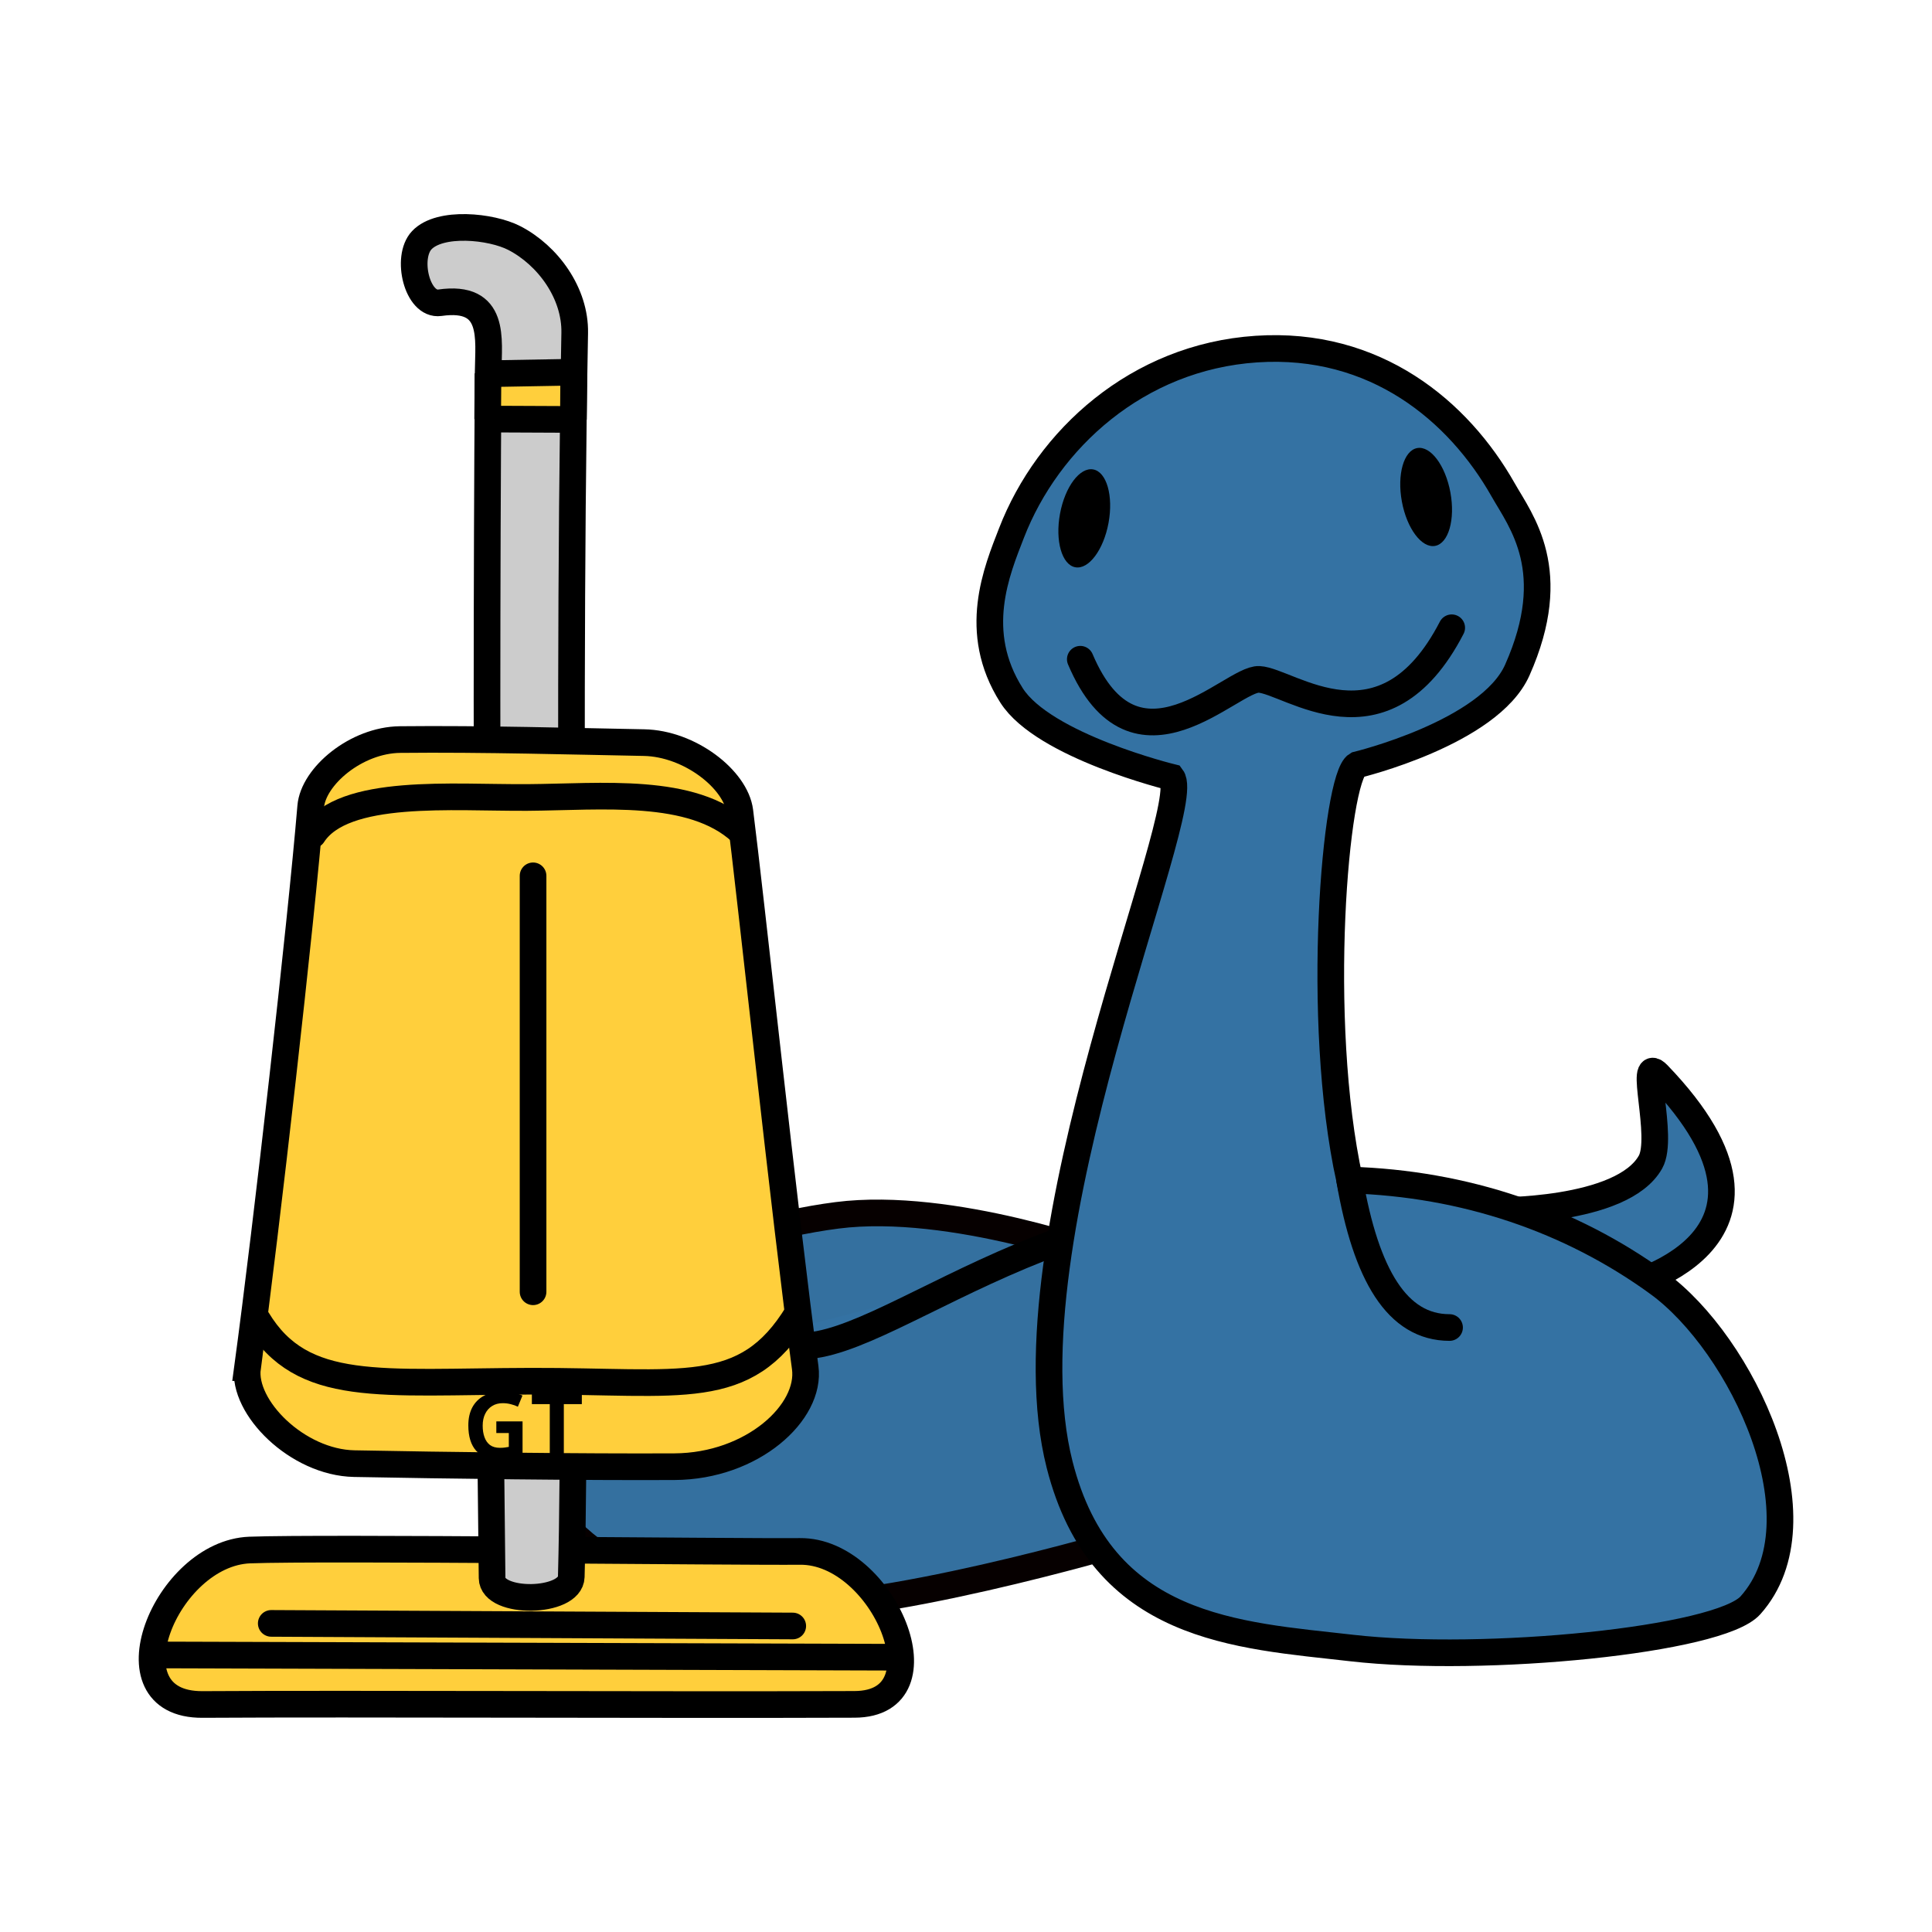
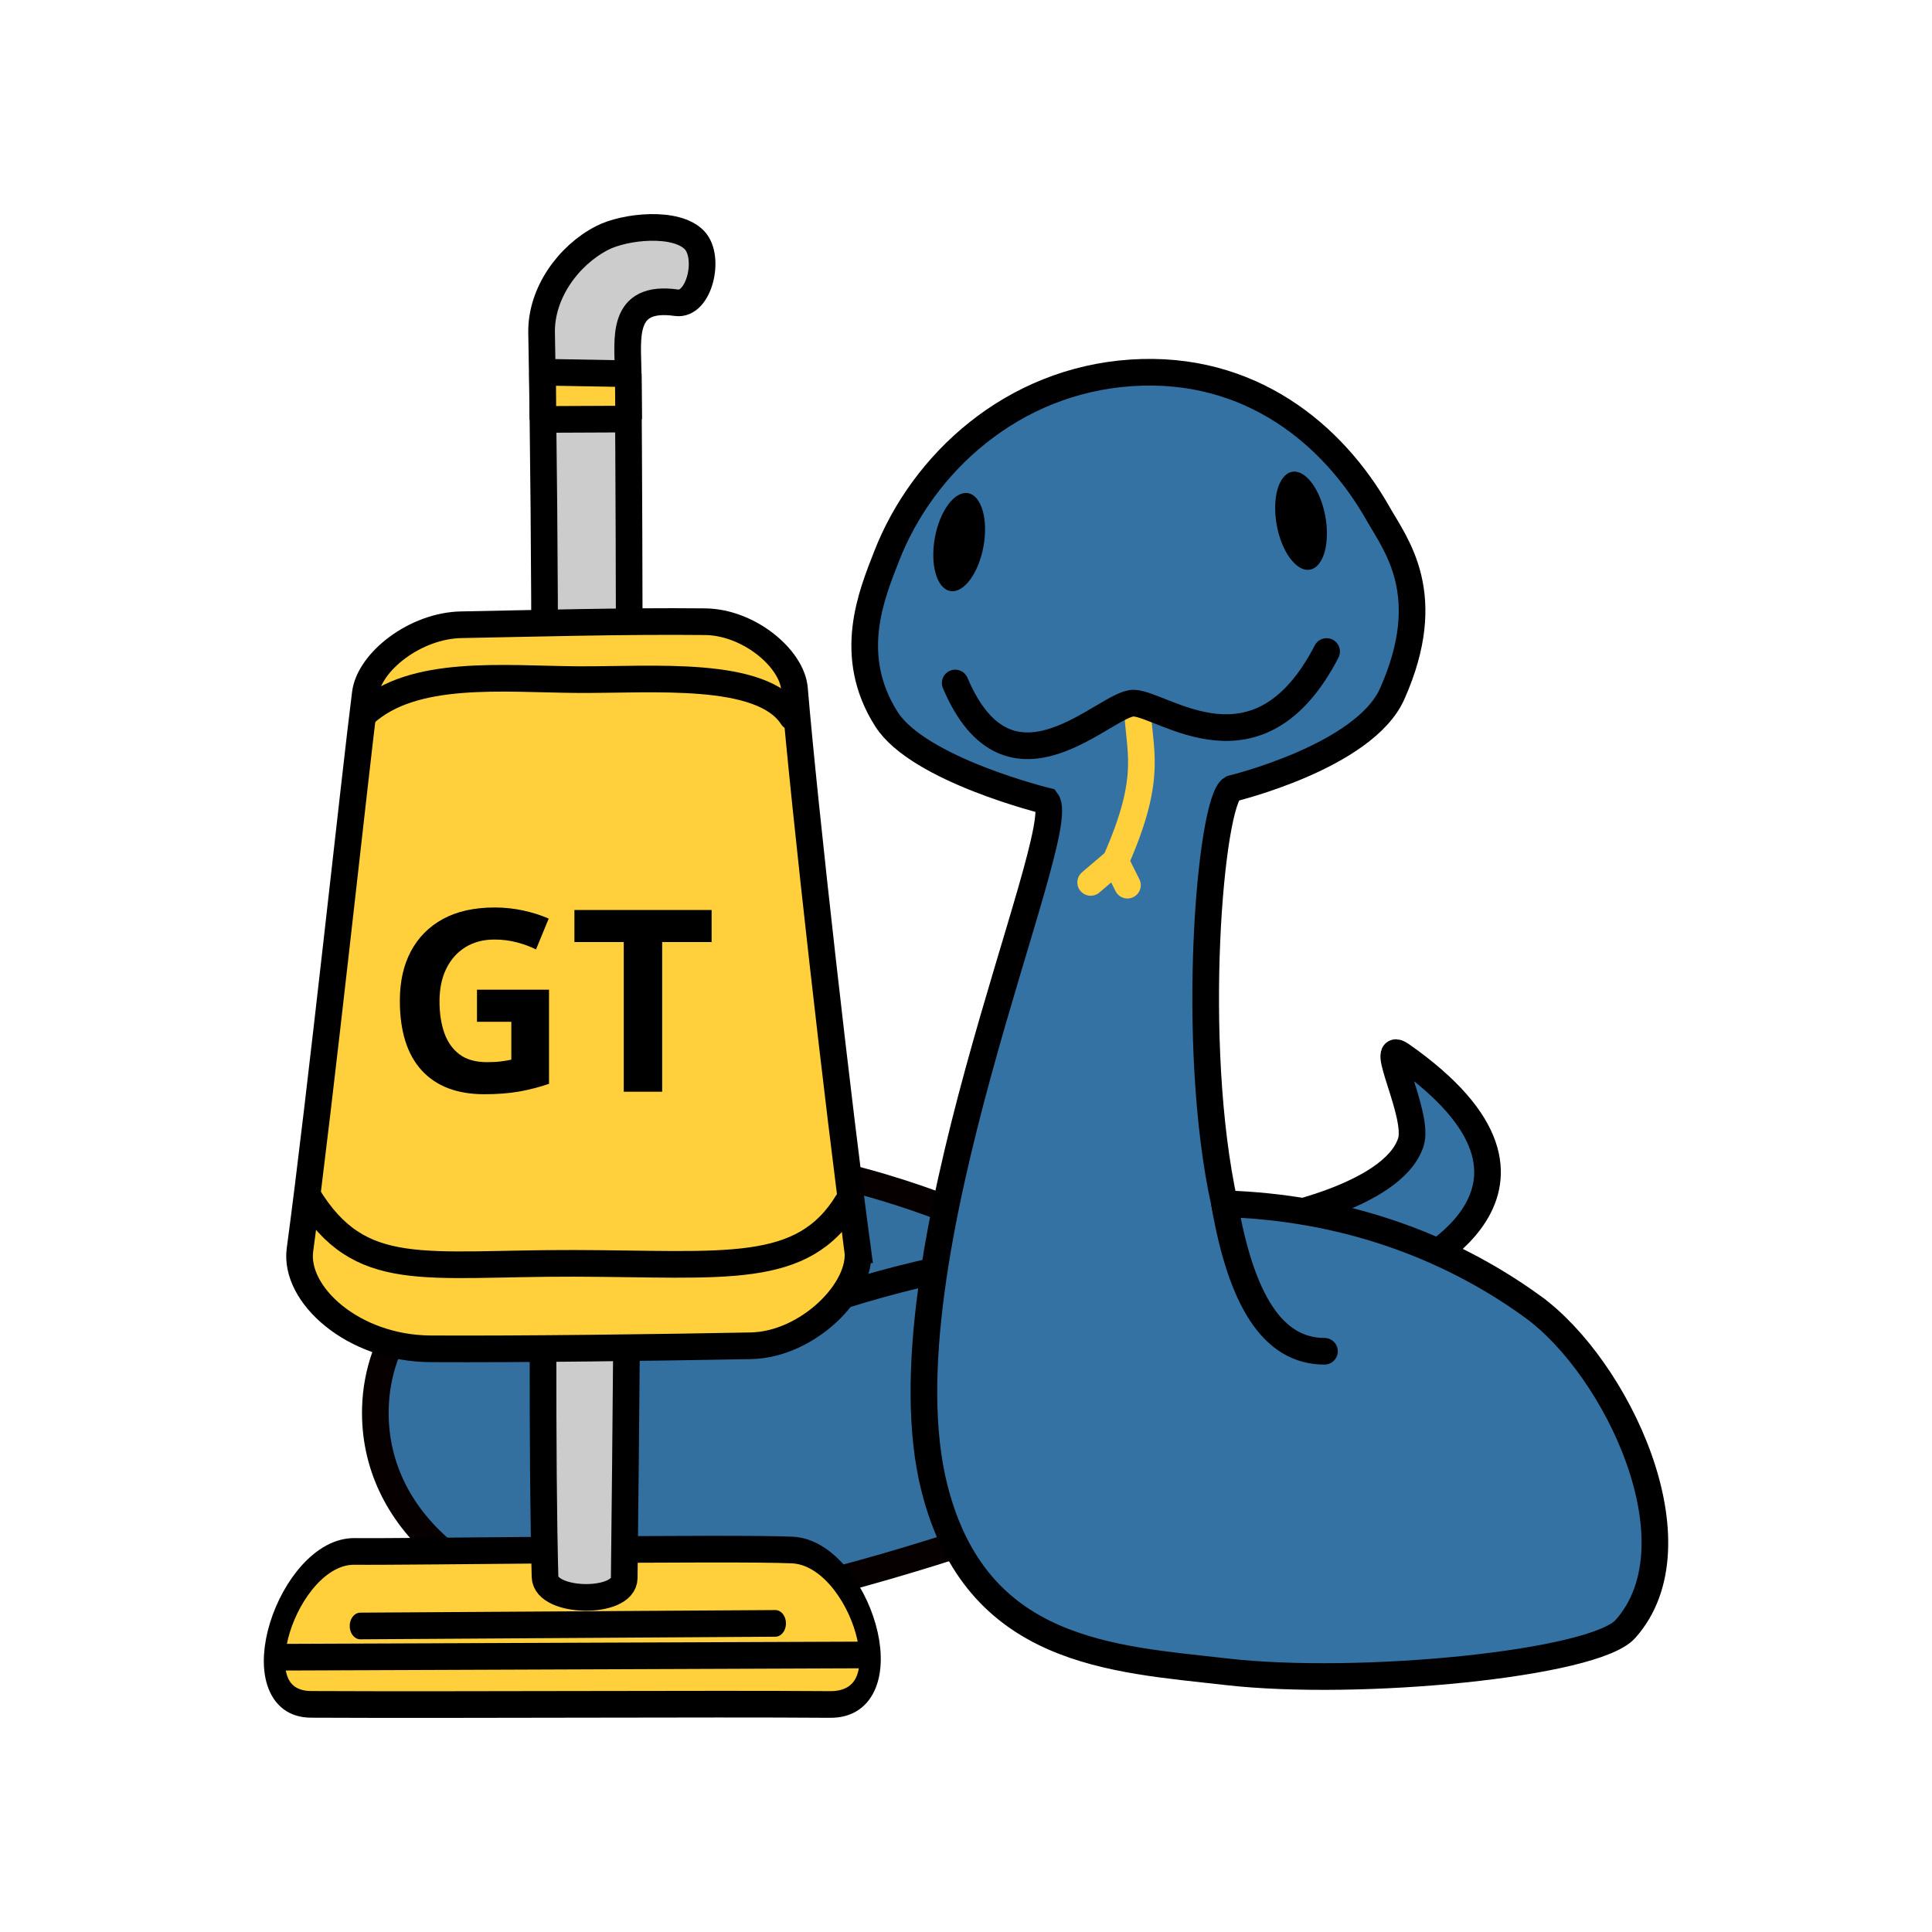
<svg xmlns="http://www.w3.org/2000/svg" width="290mm" height="290mm" viewBox="0 0 290 290" version="1.1" id="svg8">
  <defs id="defs2" />
  <g id="layer1" transform="translate(0,-7)">
-     <g id="g971" transform="translate(5.749099,-8.222748)">
-       <g transform="matrix(-1,0,0,1,315.5344,-6.875577)" id="g884">
-         <path style="fill:#34709f;fill-opacity:1;stroke:#060000;stroke-width:4;stroke-linecap:butt;stroke-linejoin:miter;stroke-miterlimit:4;stroke-dasharray:none;stroke-opacity:1" d="m 152.344,253.435 c 0,0 37.967,11.27 55.058,9.889 19.938,-1.611 35.219,-12.336 34.745,-26.994 -0.605,-18.72 -27.927,-29.419 -46.505,-31.805 -17.227,-2.213 -40.625,6.414 -40.625,6.414 z" id="path841" />
-         <path style="fill:#3472a3;fill-opacity:1;stroke:#000000;stroke-width:4;stroke-linecap:round;stroke-linejoin:miter;stroke-miterlimit:4;stroke-dasharray:none;stroke-opacity:1" d="m 205.798,222.432 c -10.424,9.087 -37.027,-21.303 -76.8,-19.749" id="path872" />
-         <path style="fill:#3472a3;fill-opacity:1;stroke:#000000;stroke-width:4;stroke-linecap:butt;stroke-linejoin:miter;stroke-miterlimit:4;stroke-dasharray:none;stroke-opacity:1" d="m 78.258,215.421 c 0,0 -30.28,-6.623 -5.831,-32.041 3.047,-3.168 -0.991,9.386 1.107,13.139 4.263,7.626 23.553,7.307 23.553,7.307 z" id="path839" />
-         <path id="path874" d="m 72.43,214.681 c -12.607,9.142 -25.273,35.63 -13.898,48.376 4.675,5.238 39.931,8.699 59.868,6.414 17.141,-1.964 37.534,-2.717 43.832,-27.529 8.573,-33.773 -20.458,-98.357 -16.838,-103.166 0,0 19.222,-4.696 24.054,-12.294 6.085,-9.569 2.198,-18.727 0,-24.396 -5.435,-14.02 -18.859,-26.397 -36.75,-27.588 -17.89,-1.191 -30.353,9.323 -37.026,21.105 -2.681,4.734 -8.764,12.184 -2.138,27.078 4.199,9.438 24.064,14.224 24.064,14.224 3.234,1.851 6.388,38.257 1.103,62.32 -17.29,0.519 -33.156,5.946 -46.271,15.455 z" style="fill:#3472a3;fill-opacity:1;stroke:#000000;stroke-width:4;stroke-linecap:butt;stroke-linejoin:miter;stroke-miterlimit:4;stroke-dasharray:none;stroke-opacity:1" />
-         <path style="fill:none;stroke:#000000;stroke-width:4;stroke-linecap:round;stroke-linejoin:miter;stroke-miterlimit:4;stroke-dasharray:none;stroke-opacity:1" d="m 103.376,116.327 c 10.201,19.712 24.368,7.974 28.915,7.749 4.138,-0.205 18.612,16.362 26.836,-3.024" id="path843" />
-         <ellipse ry="7.464" rx="3.706" cy="127.318" cx="137.83" id="ellipse847" style="opacity:1;fill:#000000;fill-opacity:1;fill-rule:nonzero;stroke:none;stroke-width:0.803;stroke-linecap:round;stroke-linejoin:round;stroke-miterlimit:4;stroke-dasharray:none;stroke-opacity:1" transform="matrix(0.9829937,-0.1836392,0.1810071,0.9834818,0,0)" />
-         <ellipse transform="matrix(-0.9829937,-0.1836392,-0.1810071,0.9834818,0,0)" style="opacity:1;fill:#000000;fill-opacity:1;fill-rule:nonzero;stroke:none;stroke-width:0.803;stroke-linecap:round;stroke-linejoin:round;stroke-miterlimit:4;stroke-dasharray:none;stroke-opacity:1" id="ellipse853" cx="-122.948" cy="75.364" rx="3.706" ry="7.464" />
-         <path id="path870" d="m 118.701,199.226 c -2.475,14.303 -7.153,22.137 -15.001,22.137" style="fill:#3472a3;fill-opacity:1;stroke:#000000;stroke-width:4;stroke-linecap:round;stroke-linejoin:miter;stroke-miterlimit:4;stroke-dasharray:none;stroke-opacity:1" />
+     <g id="g1022" transform="translate(-18.77701,3.565195)">
+       <path id="path841" d="m 164.929,234.467 c 0,0 -37.967,12.993 -55.058,11.401 -19.938,-1.857 -35.219,-14.221 -34.745,-31.121 0.605,-21.582 27.927,-33.916 46.505,-36.667 17.227,-2.551 40.625,7.395 40.625,7.395 z" style="fill:#34709f;fill-opacity:1;stroke:#060000;stroke-width:4;stroke-linecap:butt;stroke-linejoin:miter;stroke-miterlimit:4;stroke-dasharray:none;stroke-opacity:1" />
+       <path id="path872" d="m 114.583,201.719 c 9.009,10.491 39.704,-15.759 78.841,-8.504" style="fill:#3472a3;fill-opacity:1;stroke:#000000;stroke-width:4;stroke-linecap:round;stroke-linejoin:miter;stroke-miterlimit:4;stroke-dasharray:none;stroke-opacity:1" />
+       <path id="path839" d="m 229.557,194.356 c 0,0 28.434,-12.338 -0.457,-32.564 -3.601,-2.521 2.782,9.019 1.447,13.106 -2.712,8.305 -21.701,11.711 -21.701,11.711 z" style="fill:#3472a3;fill-opacity:1;stroke:#000000;stroke-width:4;stroke-linecap:butt;stroke-linejoin:miter;stroke-miterlimit:4;stroke-dasharray:none;stroke-opacity:1" />
+       <path style="fill:#3472a3;fill-opacity:1;stroke:#000000;stroke-width:4;stroke-linecap:butt;stroke-linejoin:miter;stroke-miterlimit:4;stroke-dasharray:none;stroke-opacity:1" d="m 248.853,199.583 c 12.607,9.142 25.273,35.63 13.898,48.376 -4.675,5.238 -39.931,8.699 -59.868,6.414 -17.141,-1.964 -37.534,-2.717 -43.832,-27.529 -8.573,-33.773 20.458,-98.357 16.838,-103.166 0,0 -19.222,-4.696 -24.054,-12.294 -6.085,-9.569 -2.198,-18.727 0,-24.396 5.435,-14.02 18.859,-26.397 36.75,-27.588 17.89,-1.191 30.353,9.323 37.026,21.105 2.681,4.734 8.764,12.184 2.138,27.078 -4.199,9.438 -24.064,14.224 -24.064,14.224 -3.234,1.851 -6.388,38.257 -1.103,62.32 17.29,0.519 33.156,5.946 46.271,15.455 z" id="path874" />
+       <ellipse transform="matrix(-0.9829937,-0.1836392,-0.1810071,0.9834818,0,0)" style="opacity:1;fill:#000000;fill-opacity:1;fill-rule:nonzero;stroke:none;stroke-width:0.803;stroke-linecap:round;stroke-linejoin:round;stroke-miterlimit:4;stroke-dasharray:none;stroke-opacity:1" id="ellipse847" cx="-175.415" cy="53.476" rx="3.706" ry="7.464" />
+       <ellipse ry="7.464" rx="3.706" cy="119.523" cx="195.763" id="ellipse853" style="opacity:1;fill:#000000;fill-opacity:1;fill-rule:nonzero;stroke:none;stroke-width:0.803;stroke-linecap:round;stroke-linejoin:round;stroke-miterlimit:4;stroke-dasharray:none;stroke-opacity:1" transform="matrix(0.9829937,-0.1836392,0.1810071,0.9834818,0,0)" />
+       <path style="fill:#3472a3;fill-opacity:1;stroke:#000000;stroke-width:4;stroke-linecap:round;stroke-linejoin:miter;stroke-miterlimit:4;stroke-dasharray:none;stroke-opacity:1" d="m 202.582,184.127 c 2.475,14.303 7.153,22.137 15.001,22.137" id="path870" />
+       <g style="stroke:#ffcf3c;stroke-opacity:1" id="g924">
+         <path style="fill:none;stroke:#ffcf3c;stroke-width:4;stroke-linecap:round;stroke-linejoin:miter;stroke-miterlimit:4;stroke-dasharray:none;stroke-opacity:1" d="m 189.527,109.68 c 0.106,6.297 2.506,9.971 -3.311,23.036 l -3.724,3.173" id="path918" />
+         <path style="fill:none;stroke:#ffcf3c;stroke-width:4;stroke-linecap:round;stroke-linejoin:miter;stroke-miterlimit:4;stroke-dasharray:none;stroke-opacity:1" d="m 186.217,132.716 1.793,3.586" id="path920" />
      </g>
-       <g transform="translate(-269.9578,14.72601)" id="g946">
-         <g id="g922">
+       <path id="path843" d="m 217.907,101.229 c -10.201,19.712 -24.368,7.974 -28.915,7.749 -4.138,-0.205 -18.612,16.362 -26.836,-3.024" style="fill:none;stroke:#000000;stroke-width:4;stroke-linecap:round;stroke-linejoin:miter;stroke-miterlimit:4;stroke-dasharray:none;stroke-opacity:1" />
+       <g transform="translate(1.7835,-4.345492)" id="g994">
+         <g id="g922" transform="matrix(-0.7957781,0,0,1,376.0244,7.28356)">
          <path id="path888" d="m 301.697,233.162 c 11.007,-0.42 73.156,0.303 82.593,0.209 12.552,-0.125 22.245,22.906 8.193,22.958 -29.9,0.112 -74.324,-0.126 -97.873,0.016 -14.762,0.089 -5.532,-22.703 7.086,-23.184 z" style="fill:#ffcf3c;fill-opacity:1;stroke:#000000;stroke-width:4;stroke-linecap:butt;stroke-linejoin:round;stroke-miterlimit:4;stroke-dasharray:none;stroke-opacity:1" />
          <path id="path890" d="m 304.924,244.173 78.279,0.389" style="fill:none;stroke:#000000;stroke-width:4;stroke-linecap:round;stroke-linejoin:miter;stroke-miterlimit:4;stroke-dasharray:none;stroke-opacity:1" />
          <path id="path892" d="m 287.394,248.909 111.341,0.343" style="fill:none;stroke:#000000;stroke-width:4;stroke-linecap:round;stroke-linejoin:miter;stroke-miterlimit:4;stroke-dasharray:none;stroke-opacity:1" />
        </g>
-         <g id="g917">
+         <g id="g917" transform="matrix(-1,0,0,1,448.7635,7.28356)">
          <path id="path886" d="m 338.072,237.372 c 0.047,3.992 11.779,3.801 11.887,-0.19 0.945,-34.824 -0.748,-118.585 0.516,-186.713 0.111,-5.982 -4.031,-11.638 -9.062,-14.238 -3.457,-1.787 -11.168,-2.57 -13.895,0.324 -2.441,2.591 -0.688,9.872 2.719,9.384 8.438,-1.209 7.286,5.471 7.249,10.355 -0.47,63.096 0.105,139.884 0.586,181.078 z" style="fill:#cccccc;stroke:#000000;stroke-width:4;stroke-linecap:butt;stroke-linejoin:miter;stroke-miterlimit:4;stroke-dasharray:none;stroke-opacity:1" />
          <path id="path900" d="m 337.46,56.593 12.869,-0.229 -0.053,7.093 -12.868,-0.057 z" style="fill:#ffcf3c;fill-opacity:1;stroke:#000000;stroke-width:4;stroke-linecap:round;stroke-linejoin:bevel;stroke-miterlimit:4;stroke-dasharray:none;stroke-opacity:1" />
        </g>
-         <g id="g931" transform="translate(-0.6987429)">
-           <g id="g913">
+         <g id="g978" transform="translate(-1.671343,-17.69122)">
+           <g transform="matrix(-1,0,0,1,449.4622,7.28356)" id="g913">
            <path style="fill:#ffcf3c;fill-opacity:1;stroke:#000000;stroke-width:4;stroke-linecap:round;stroke-linejoin:miter;stroke-miterlimit:4;stroke-dasharray:none;stroke-opacity:1" d="m 302.061,205.778 c -0.806,5.954 7.479,14.25 16.023,14.415 13.796,0.266 34.37,0.53 48.068,0.458 11.688,-0.062 20.53,-8.156 19.619,-14.873 -3.023,-22.291 -8.28,-71.604 -9.81,-83.516 -0.614,-4.781 -7.53,-10.171 -14.388,-10.296 -9.903,-0.18 -24.403,-0.592 -36.623,-0.458 -6.554,0.072 -13.024,5.488 -13.407,10.068 -1.485,17.763 -6.604,62.945 -9.483,84.202 z" id="path894" />
            <path style="fill:none;stroke:#000000;stroke-width:4;stroke-linecap:round;stroke-linejoin:miter;stroke-miterlimit:4;stroke-dasharray:none;stroke-opacity:1" d="m 303.533,198.57 c 6.766,11.176 18.338,9.312 41.04,9.252 22.702,-0.06 32.193,2.713 40.054,-10.167" id="path902" />
            <path style="fill:none;stroke:#000000;stroke-width:4;stroke-linecap:round;stroke-linejoin:round;stroke-miterlimit:4;stroke-dasharray:none;stroke-opacity:1" d="m 311.871,125.809 c 4.578,-7.093 21.01,-5.529 32.207,-5.608 11.197,-0.079 24.69,-1.6 32.047,5.15" id="path904" />
          </g>
-           <path id="path924" d="m 344.922,131.961 v 62.435" style="fill:none;stroke:#000000;stroke-width:4;stroke-linecap:round;stroke-linejoin:miter;stroke-miterlimit:4;stroke-dasharray:none;stroke-opacity:1" />
+           <text id="text975" y="189.341" x="76.466" style="font-style:normal;font-weight:normal;font-size:38.199px;line-height:1.25;font-family:sans-serif;letter-spacing:0px;word-spacing:0px;fill:#000000;fill-opacity:1;stroke:none;stroke-width:0.955" xml:space="preserve">
+             <tspan style="font-style:normal;font-variant:normal;font-weight:bold;font-stretch:normal;font-family:sans-serif;-inkscape-font-specification:'sans-serif Bold';stroke-width:0.955" y="189.341" x="76.466" id="tspan973">GT</tspan>
+           </text>
        </g>
      </g>
    </g>
-     <text xml:space="preserve" style="font-style:normal;font-weight:normal;font-size:13.912px;line-height:1.25;font-family:sans-serif;letter-spacing:0px;word-spacing:0px;fill:#000000;fill-opacity:1;stroke:none;stroke-width:0.348" x="69.483" y="225.936" id="text975">
-       <tspan id="tspan973" x="69.483" y="225.936" style="font-style:normal;font-variant:normal;font-weight:bold;font-stretch:normal;font-family:sans-serif;-inkscape-font-specification:'sans-serif Bold';stroke-width:0.348">GT</tspan>
-     </text>
  </g>
</svg>
